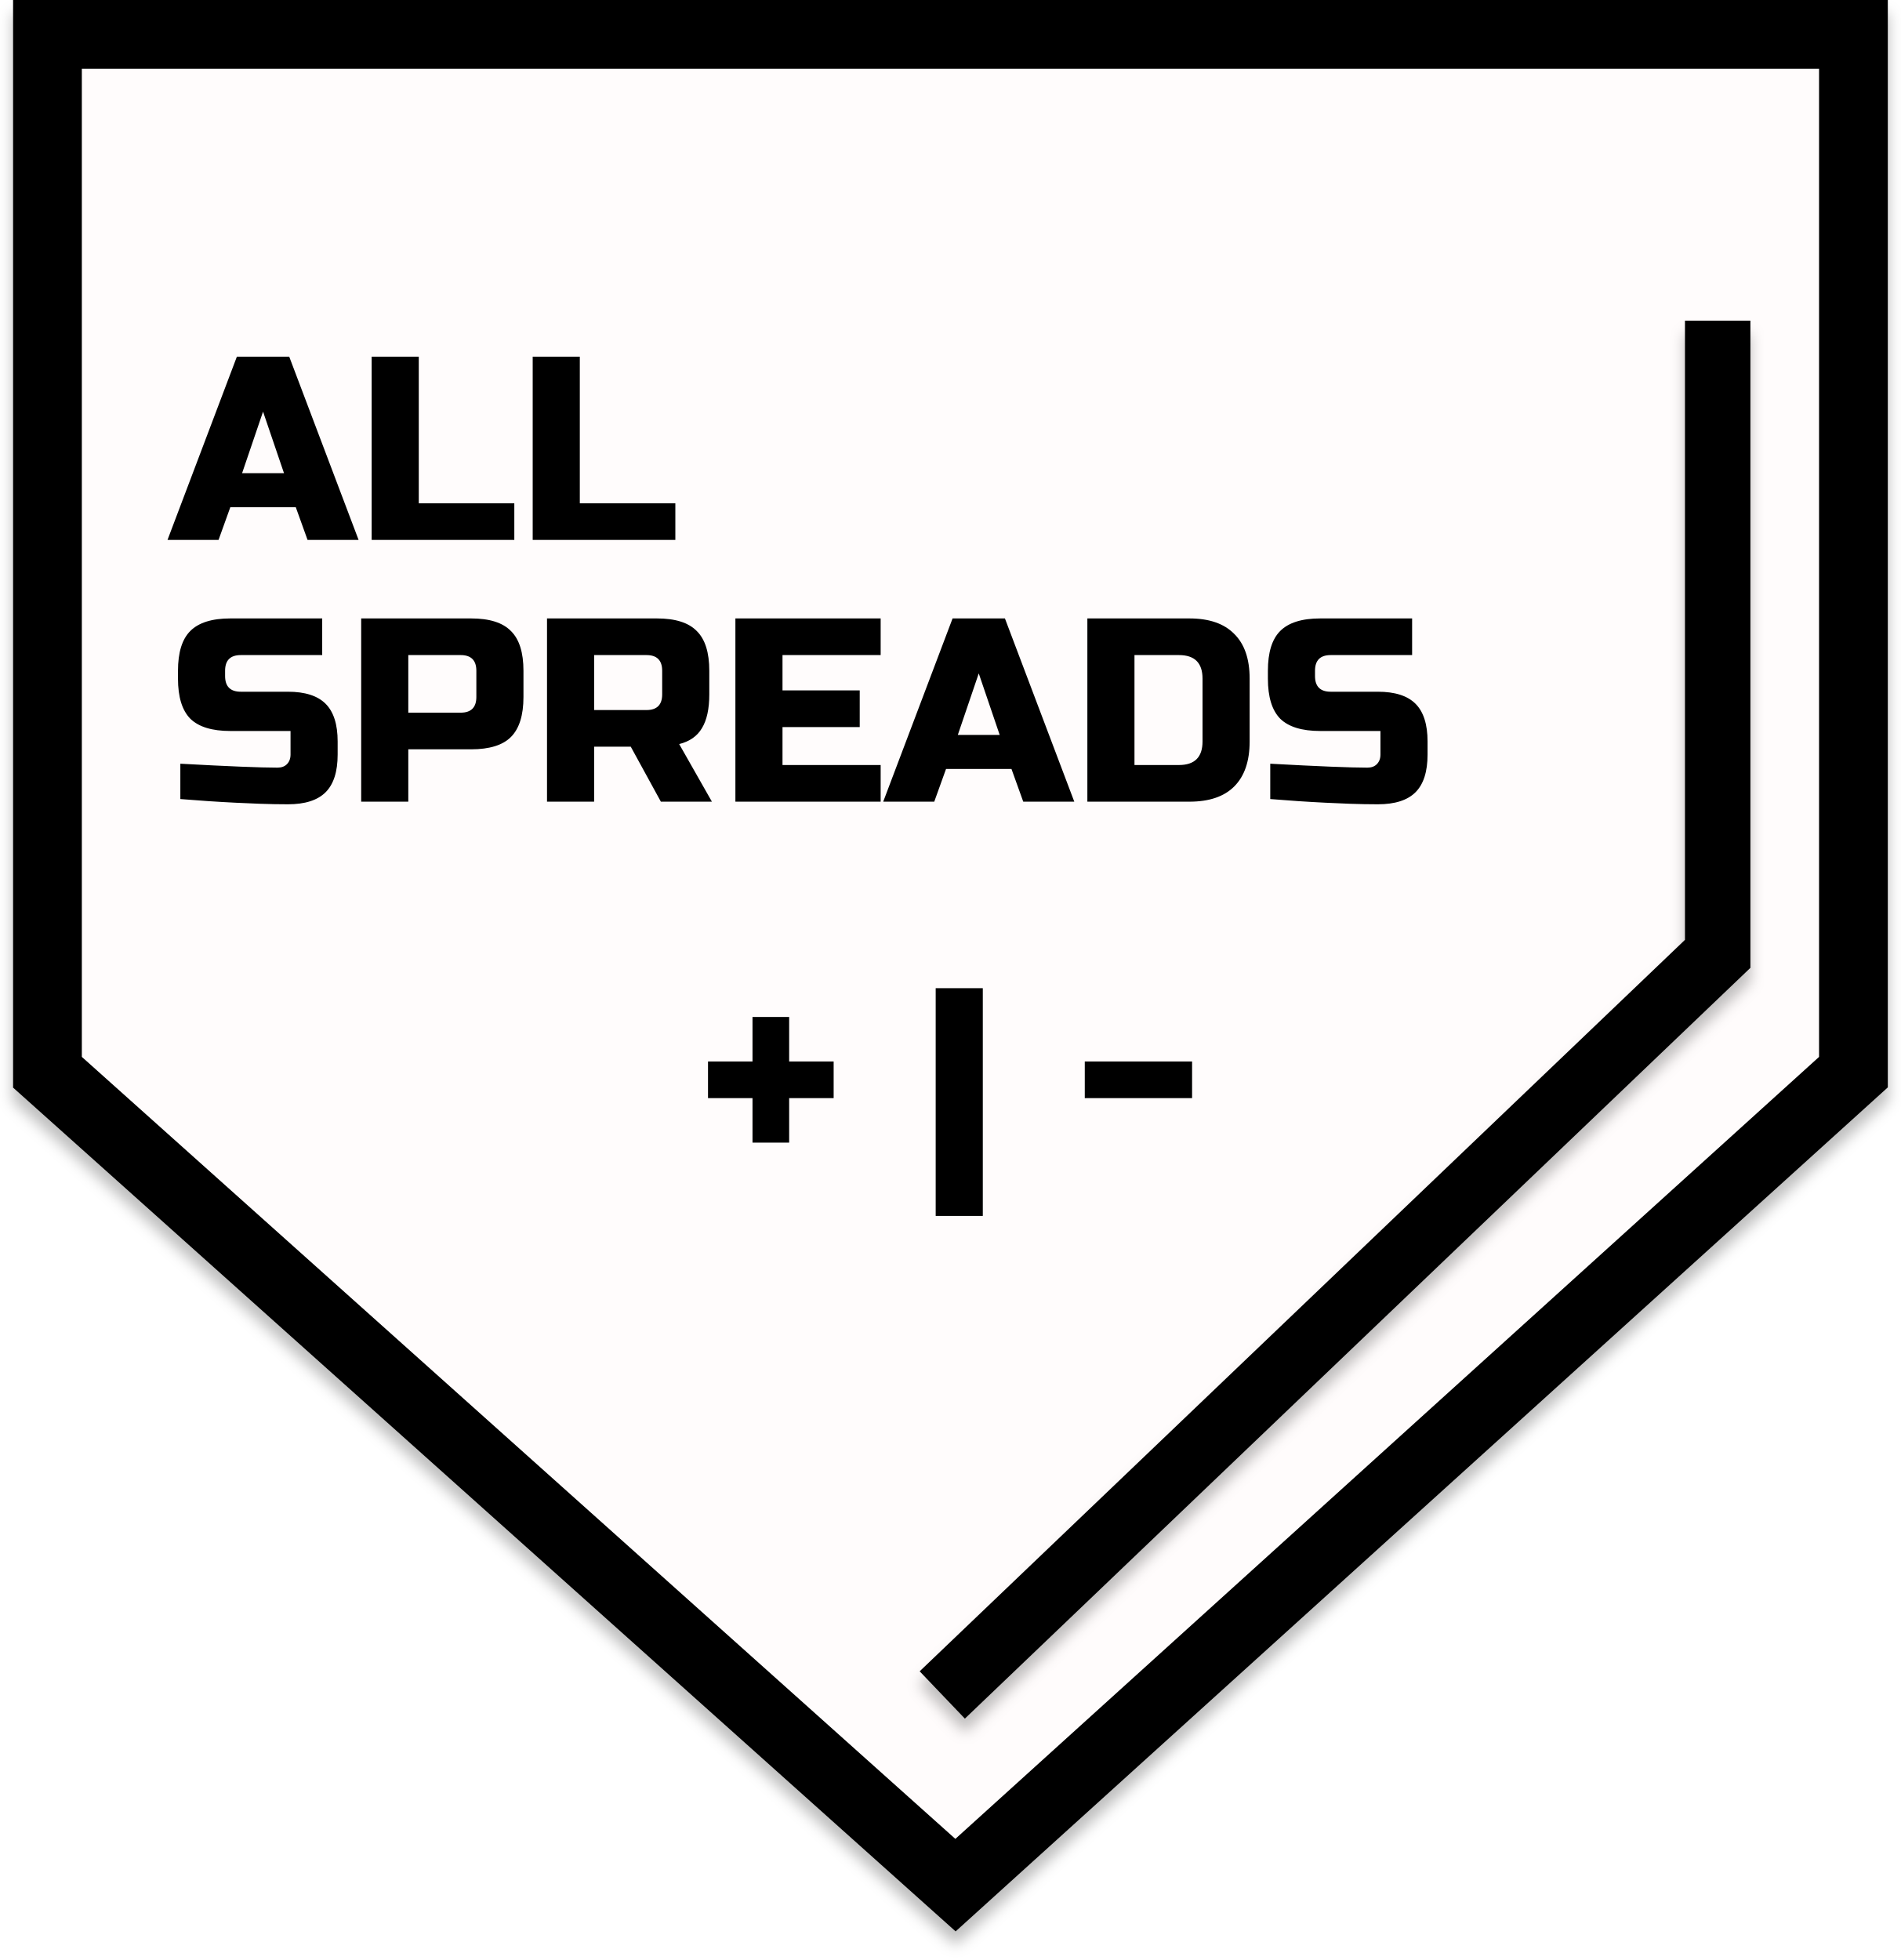
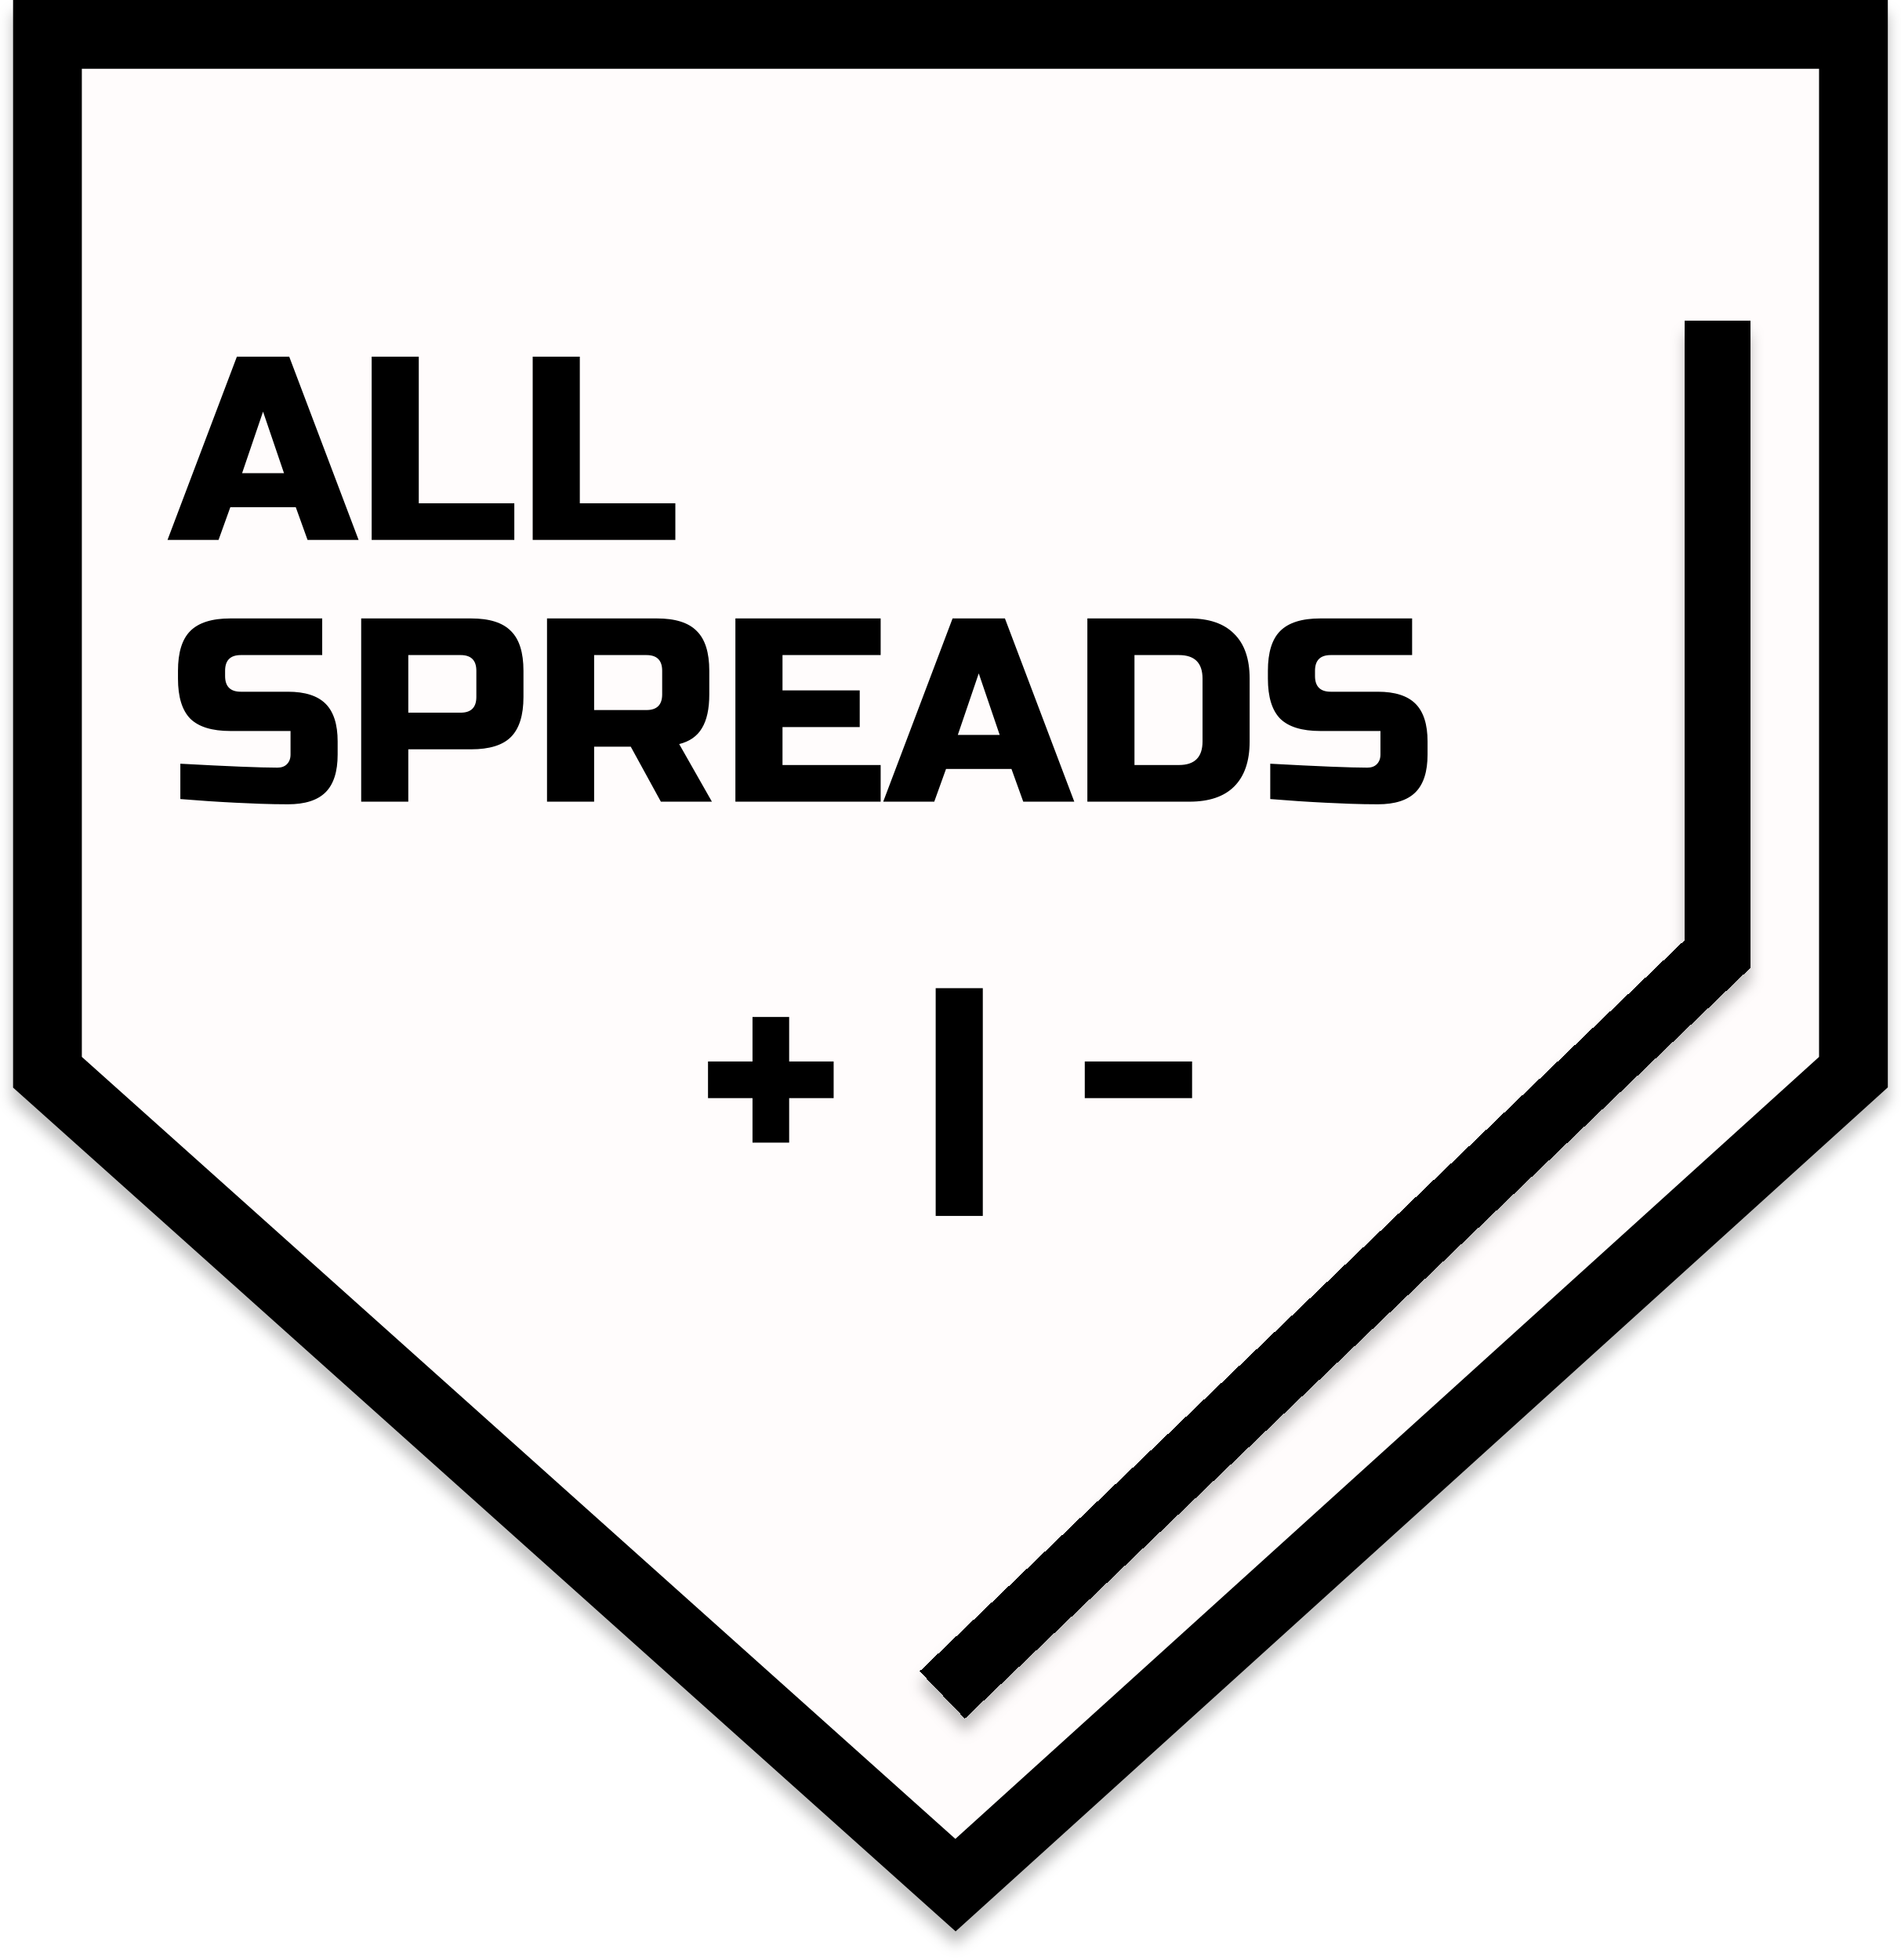
<svg xmlns="http://www.w3.org/2000/svg" width="581" height="599" viewBox="0 0 581 599" fill="none">
  <g filter="url(#filter0_d)">
    <path d="M556 323V21H290.5H25V323L292 562L556 323Z" fill="#FFFCFC" />
    <path d="M566.5 21V10.5H556H290.5H25H14.5V21V323V327.693L17.997 330.823L284.997 569.823L292.04 576.128L299.047 569.784L563.047 330.784L566.5 327.658V323V21Z" stroke="black" stroke-width="21" />
  </g>
  <g filter="url(#filter1_d)">
-     <path d="M288 518L525 291.508V98" stroke="black" stroke-width="20" />
+     <path d="M288 518L525 291.508V98" stroke="black" stroke-width="20" shape-rendering="crispEdges" />
  </g>
  <path d="M66.8 165H51.2L72.4 109H88.4L109.6 165H94L90.4 155H70.4L66.8 165ZM74 144.6H86.8L80.4 125.8L74 144.6ZM127.997 153.8H157.197V165H113.597V109H127.997V153.8ZM177.216 153.8H206.416V165H162.816V109H177.216V153.8ZM55.12 233.4C69.733 234.2 79.627 234.6 84.8 234.6C86.027 234.6 86.987 234.253 87.68 233.56C88.427 232.813 88.8 231.827 88.8 230.6V223.4H70.4C64.8 223.4 60.72 222.147 58.16 219.64C55.653 217.08 54.4 213 54.4 207.4V205C54.4 199.4 55.653 195.347 58.16 192.84C60.72 190.28 64.8 189 70.4 189H98.48V200.2H73.6C70.4 200.2 68.8 201.8 68.8 205V206.6C68.8 209.8 70.4 211.4 73.6 211.4H88C93.227 211.4 97.067 212.627 99.52 215.08C101.973 217.533 103.2 221.373 103.2 226.6V230.6C103.2 235.827 101.973 239.667 99.52 242.12C97.067 244.573 93.227 245.8 88 245.8C85.28 245.8 82.4 245.747 79.36 245.64L72 245.32C66.56 245.053 60.933 244.68 55.12 244.2V233.4ZM110.394 189H143.994C149.594 189 153.647 190.28 156.154 192.84C158.714 195.347 159.994 199.4 159.994 205V213C159.994 218.6 158.714 222.68 156.154 225.24C153.647 227.747 149.594 229 143.994 229H124.794V245H110.394V189ZM145.594 205C145.594 201.8 143.994 200.2 140.794 200.2H124.794V217.8H140.794C143.994 217.8 145.594 216.2 145.594 213V205ZM167.191 189H200.791C206.391 189 210.444 190.28 212.951 192.84C215.511 195.347 216.791 199.4 216.791 205V212.2C216.791 216.627 216.044 220.067 214.551 222.52C213.111 224.973 210.791 226.6 207.591 227.4L217.591 245H201.991L192.791 228.2H181.591V245H167.191V189ZM202.391 205C202.391 201.8 200.791 200.2 197.591 200.2H181.591V217H197.591C200.791 217 202.391 215.4 202.391 212.2V205ZM269.169 245H224.769V189H269.169V200.2H239.169V211H262.769V222.2H239.169V233.8H269.169V245ZM285.55 245H269.95L291.15 189H307.15L328.35 245H312.75L309.15 235H289.15L285.55 245ZM292.75 224.6H305.55L299.15 205.8L292.75 224.6ZM363.547 189C369.574 189 374.134 190.573 377.227 193.72C380.374 196.813 381.947 201.373 381.947 207.4V226.6C381.947 232.627 380.374 237.213 377.227 240.36C374.134 243.453 369.574 245 363.547 245H332.347V189H363.547ZM367.547 207.4C367.547 202.6 365.147 200.2 360.347 200.2H346.747V233.8H360.347C365.147 233.8 367.547 231.4 367.547 226.6V207.4ZM388.245 233.4C402.858 234.2 412.752 234.6 417.925 234.6C419.152 234.6 420.112 234.253 420.805 233.56C421.552 232.813 421.925 231.827 421.925 230.6V223.4H403.525C397.925 223.4 393.845 222.147 391.285 219.64C388.778 217.08 387.525 213 387.525 207.4V205C387.525 199.4 388.778 195.347 391.285 192.84C393.845 190.28 397.925 189 403.525 189H431.605V200.2H406.725C403.525 200.2 401.925 201.8 401.925 205V206.6C401.925 209.8 403.525 211.4 406.725 211.4H421.125C426.352 211.4 430.192 212.627 432.645 215.08C435.098 217.533 436.325 221.373 436.325 226.6V230.6C436.325 235.827 435.098 239.667 432.645 242.12C430.192 244.573 426.352 245.8 421.125 245.8C418.405 245.8 415.525 245.747 412.485 245.64L405.125 245.32C399.685 245.053 394.058 244.68 388.245 244.2V233.4Z" fill="black" />
  <path d="M241.2 324.4H254.8V335.6H241.2V349.2H230V335.6H216.4V324.4H230V310.8H241.2V324.4ZM300.388 371.6H285.988V302H300.388V371.6ZM331.556 335.6V324.4H364.356V335.6H331.556Z" fill="black" />
  <defs>
    <filter id="filter0_d" x="0" y="0" width="581" height="598.255" filterUnits="userSpaceOnUse" color-interpolation-filters="sRGB">
      <feFlood flood-opacity="0" result="BackgroundImageFix" />
      <feColorMatrix in="SourceAlpha" type="matrix" values="0 0 0 0 0 0 0 0 0 0 0 0 0 0 0 0 0 0 127 0" />
      <feOffset dy="4" />
      <feGaussianBlur stdDeviation="2" />
      <feColorMatrix type="matrix" values="0 0 0 0 0 0 0 0 0 0 0 0 0 0 0 0 0 0 0.25 0" />
      <feBlend mode="normal" in2="BackgroundImageFix" result="effect1_dropShadow" />
      <feBlend mode="normal" in="SourceGraphic" in2="effect1_dropShadow" result="shape" />
    </filter>
    <filter id="filter1_d" x="277.091" y="98" width="261.909" height="435.23" filterUnits="userSpaceOnUse" color-interpolation-filters="sRGB">
      <feFlood flood-opacity="0" result="BackgroundImageFix" />
      <feColorMatrix in="SourceAlpha" type="matrix" values="0 0 0 0 0 0 0 0 0 0 0 0 0 0 0 0 0 0 127 0" />
      <feOffset dy="4" />
      <feGaussianBlur stdDeviation="2" />
      <feColorMatrix type="matrix" values="0 0 0 0 0 0 0 0 0 0 0 0 0 0 0 0 0 0 0.25 0" />
      <feBlend mode="normal" in2="BackgroundImageFix" result="effect1_dropShadow" />
      <feBlend mode="normal" in="SourceGraphic" in2="effect1_dropShadow" result="shape" />
    </filter>
  </defs>
</svg>
